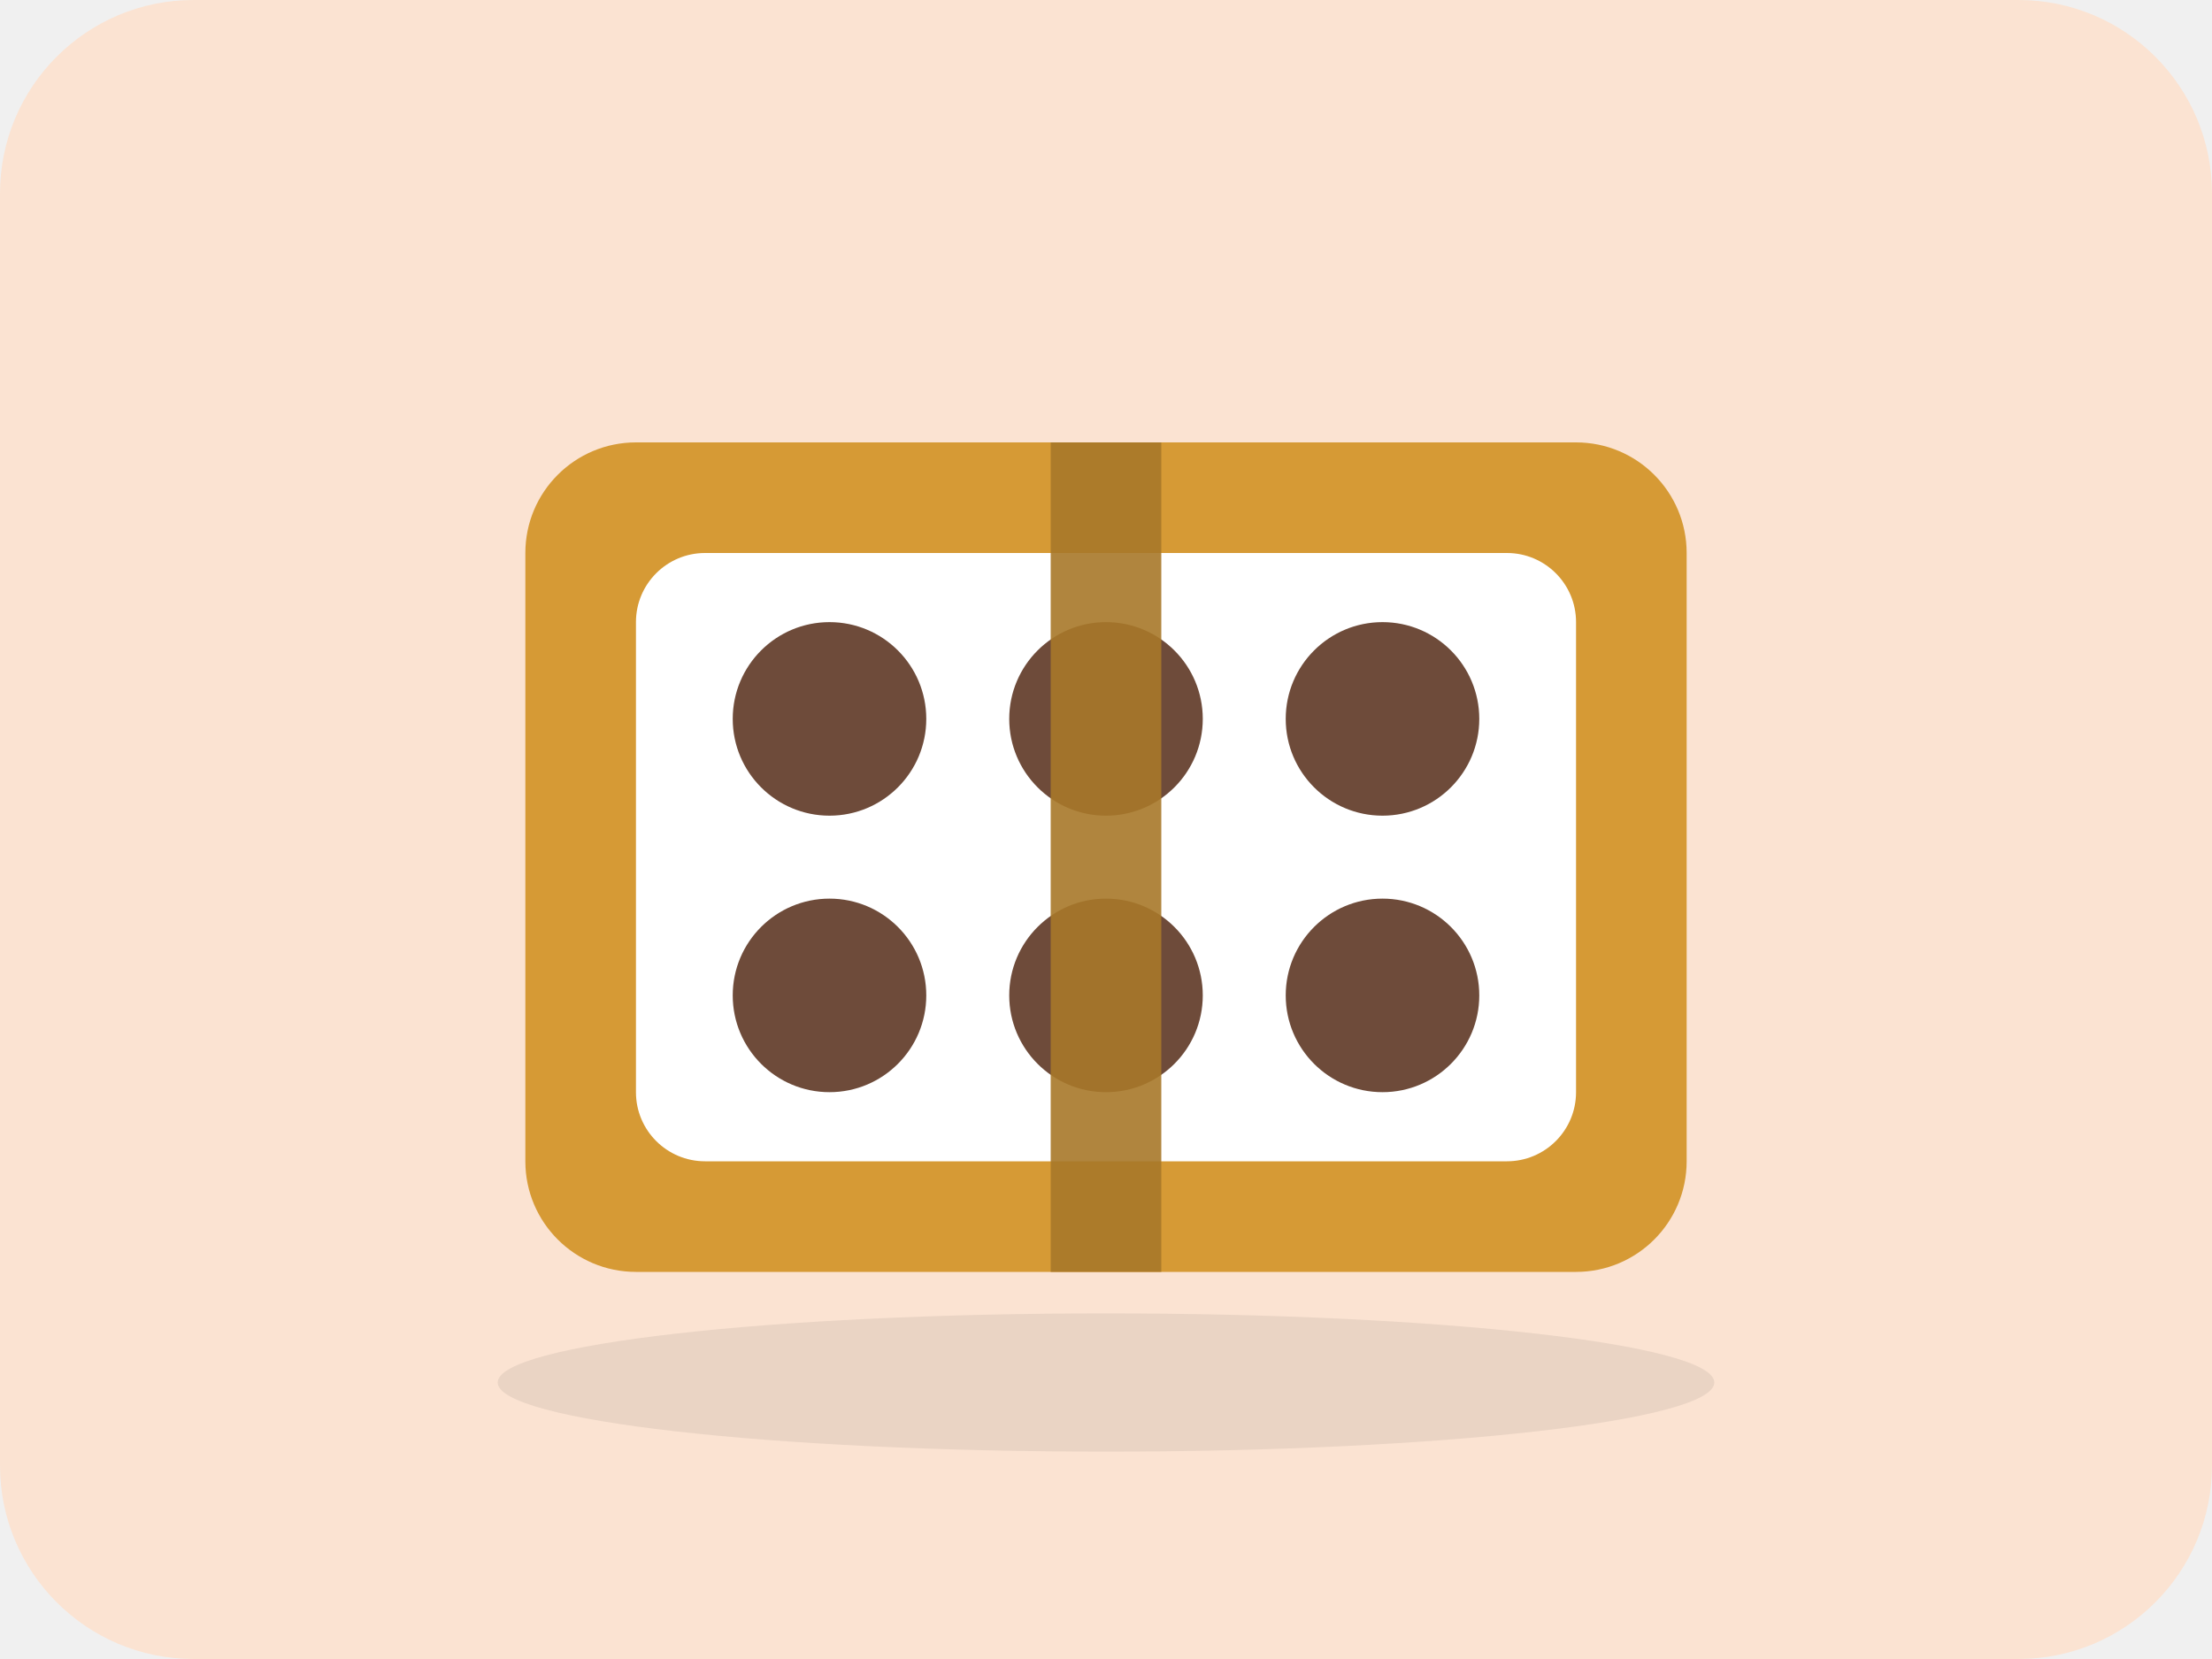
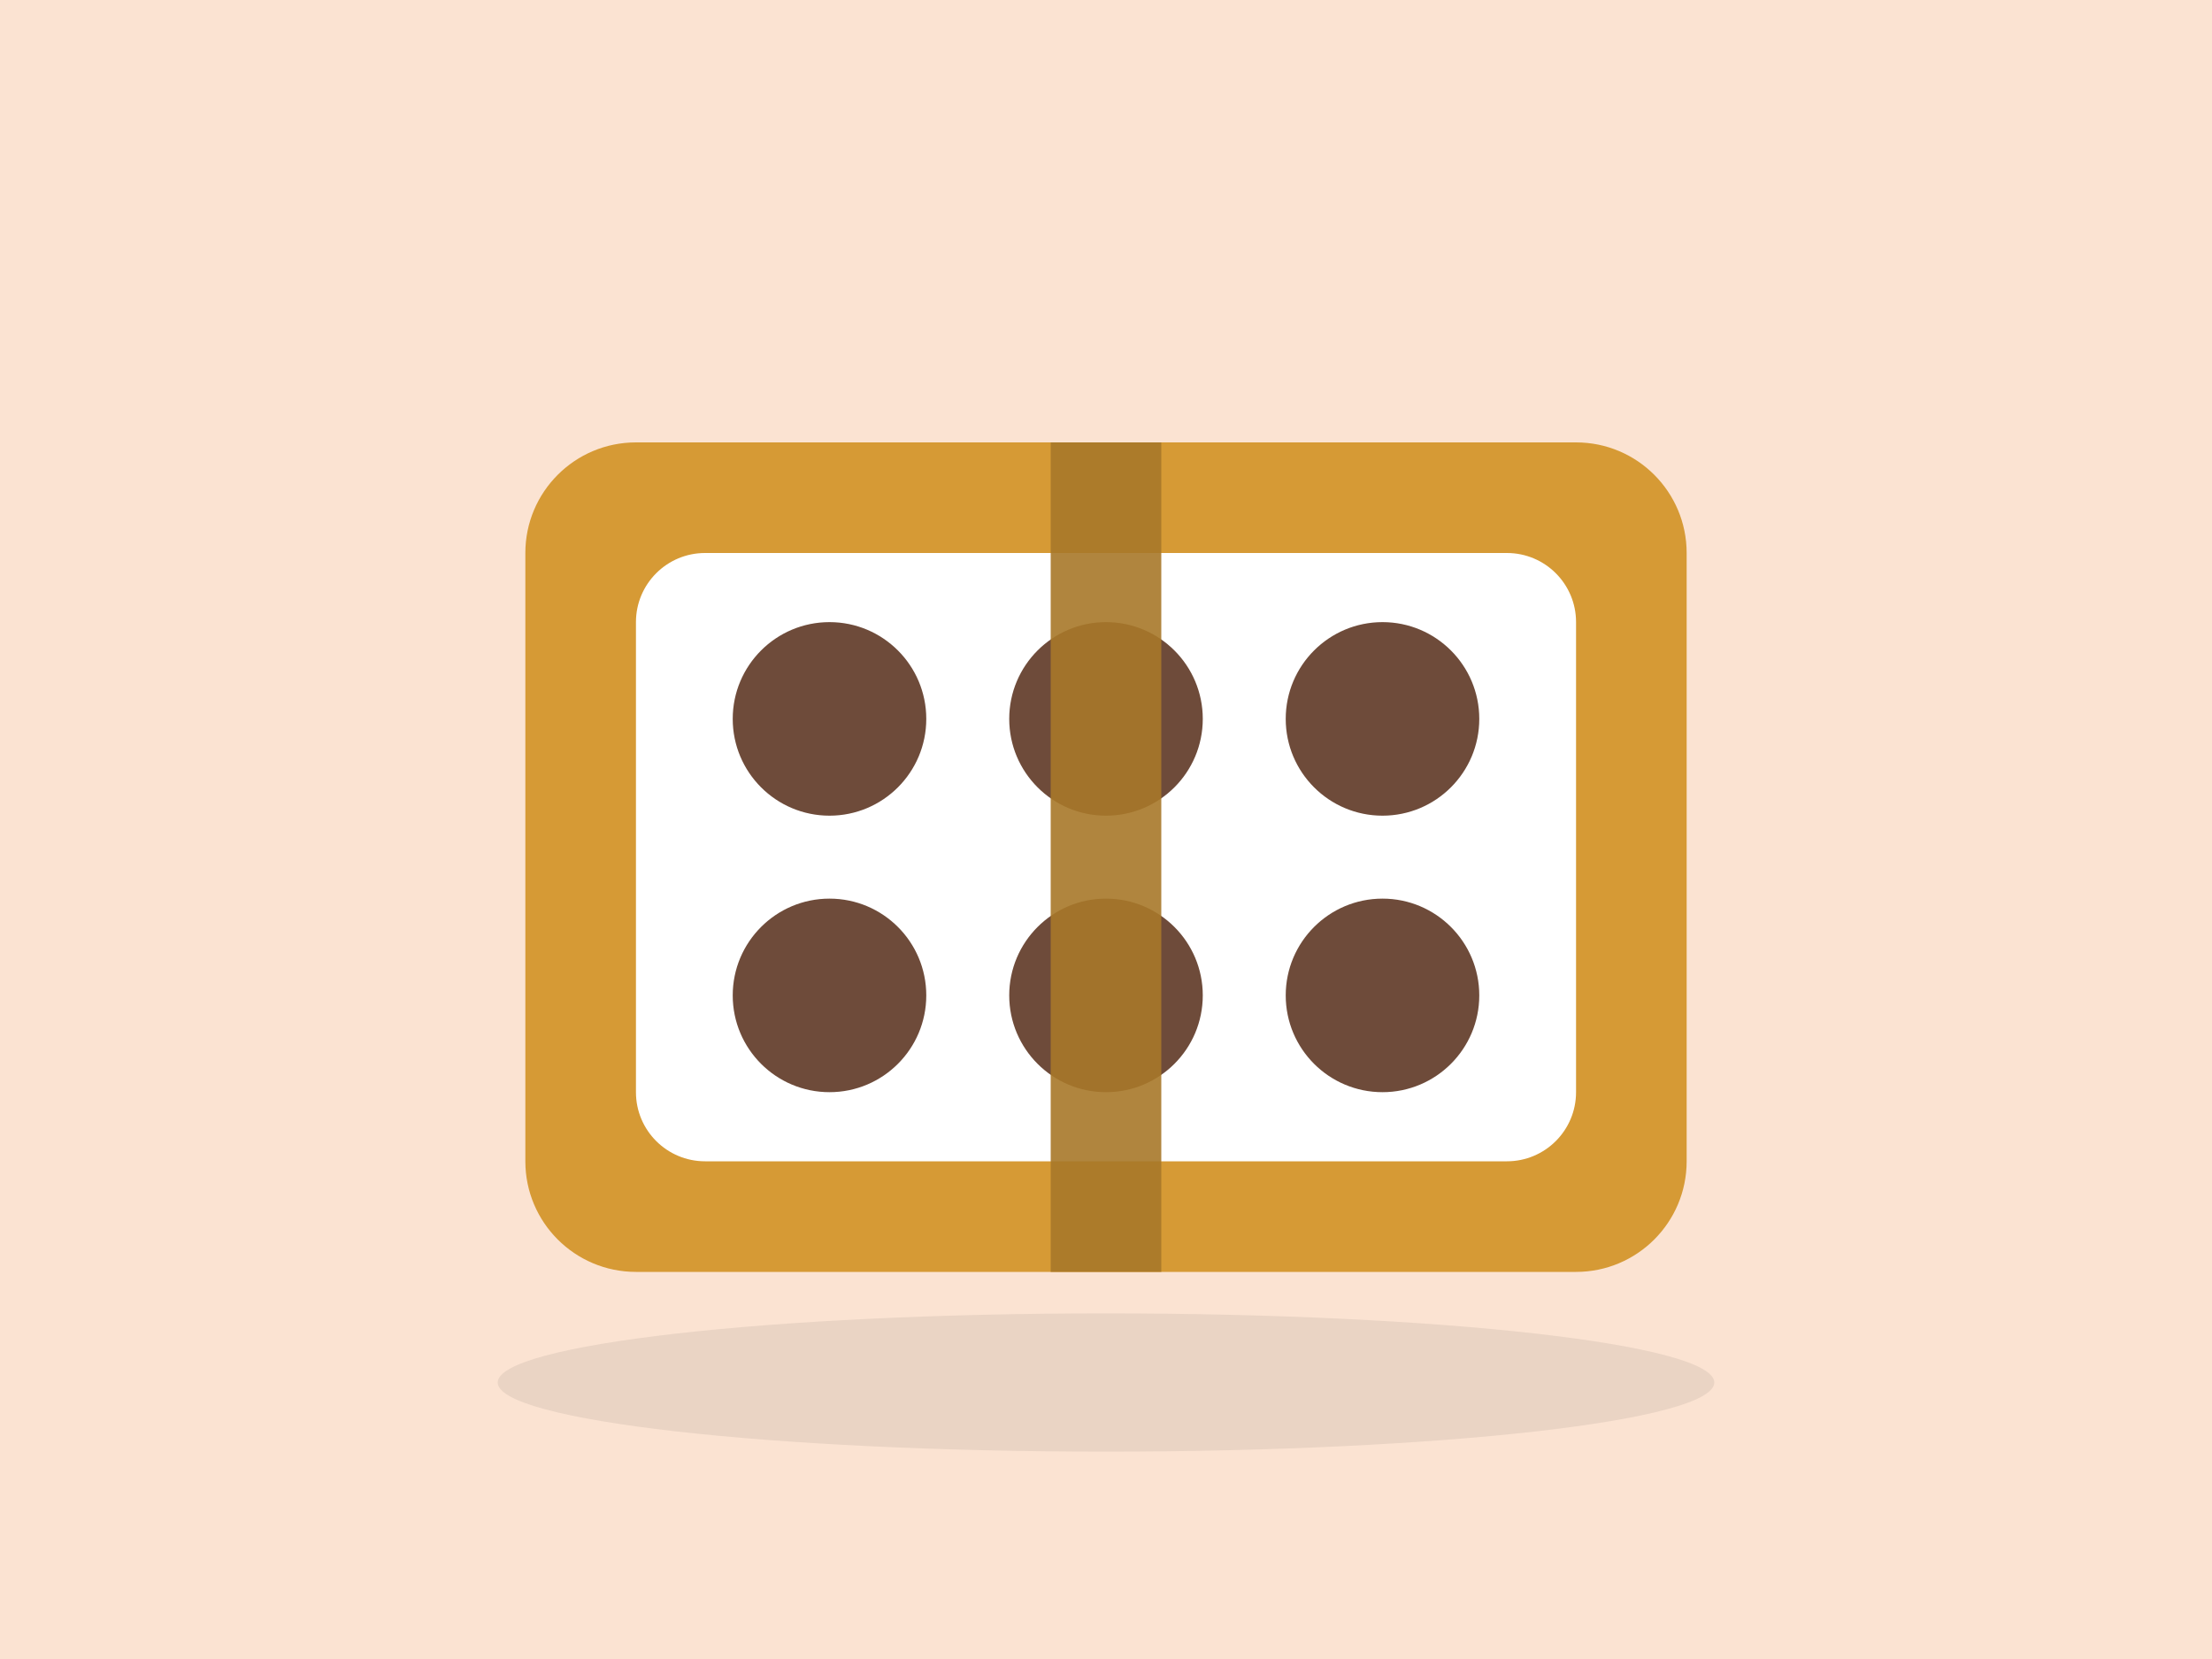
<svg xmlns="http://www.w3.org/2000/svg" viewBox="0 0 160 120" width="160" height="120" role="img">
-   <rect x="0" y="0" width="160" height="120" rx="14" fill="#FBE3D2" />
+   <rect x="0" y="0" width="160" height="120" rx="0" fill="#FBE3D2" />
  <ellipse cx="80" cy="100" rx="44" ry="5" fill="#000000" opacity="0.07" />
  <rect x="38" y="32" width="84" height="60" rx="8" fill="#D69A35" />
  <rect x="46" y="40" width="68" height="44" rx="5" fill="#FFFFFF" />
  <circle cx="60" cy="52" r="7" fill="#6E4B3A" />
  <circle cx="60" cy="72" r="7" fill="#6E4B3A" />
  <circle cx="80" cy="52" r="7" fill="#6E4B3A" />
  <circle cx="80" cy="72" r="7" fill="#6E4B3A" />
  <circle cx="100" cy="52" r="7" fill="#6E4B3A" />
  <circle cx="100" cy="72" r="7" fill="#6E4B3A" />
  <rect x="76" y="32" width="8" height="60" rx="0" fill="#a77829" opacity="0.9" />
</svg>
